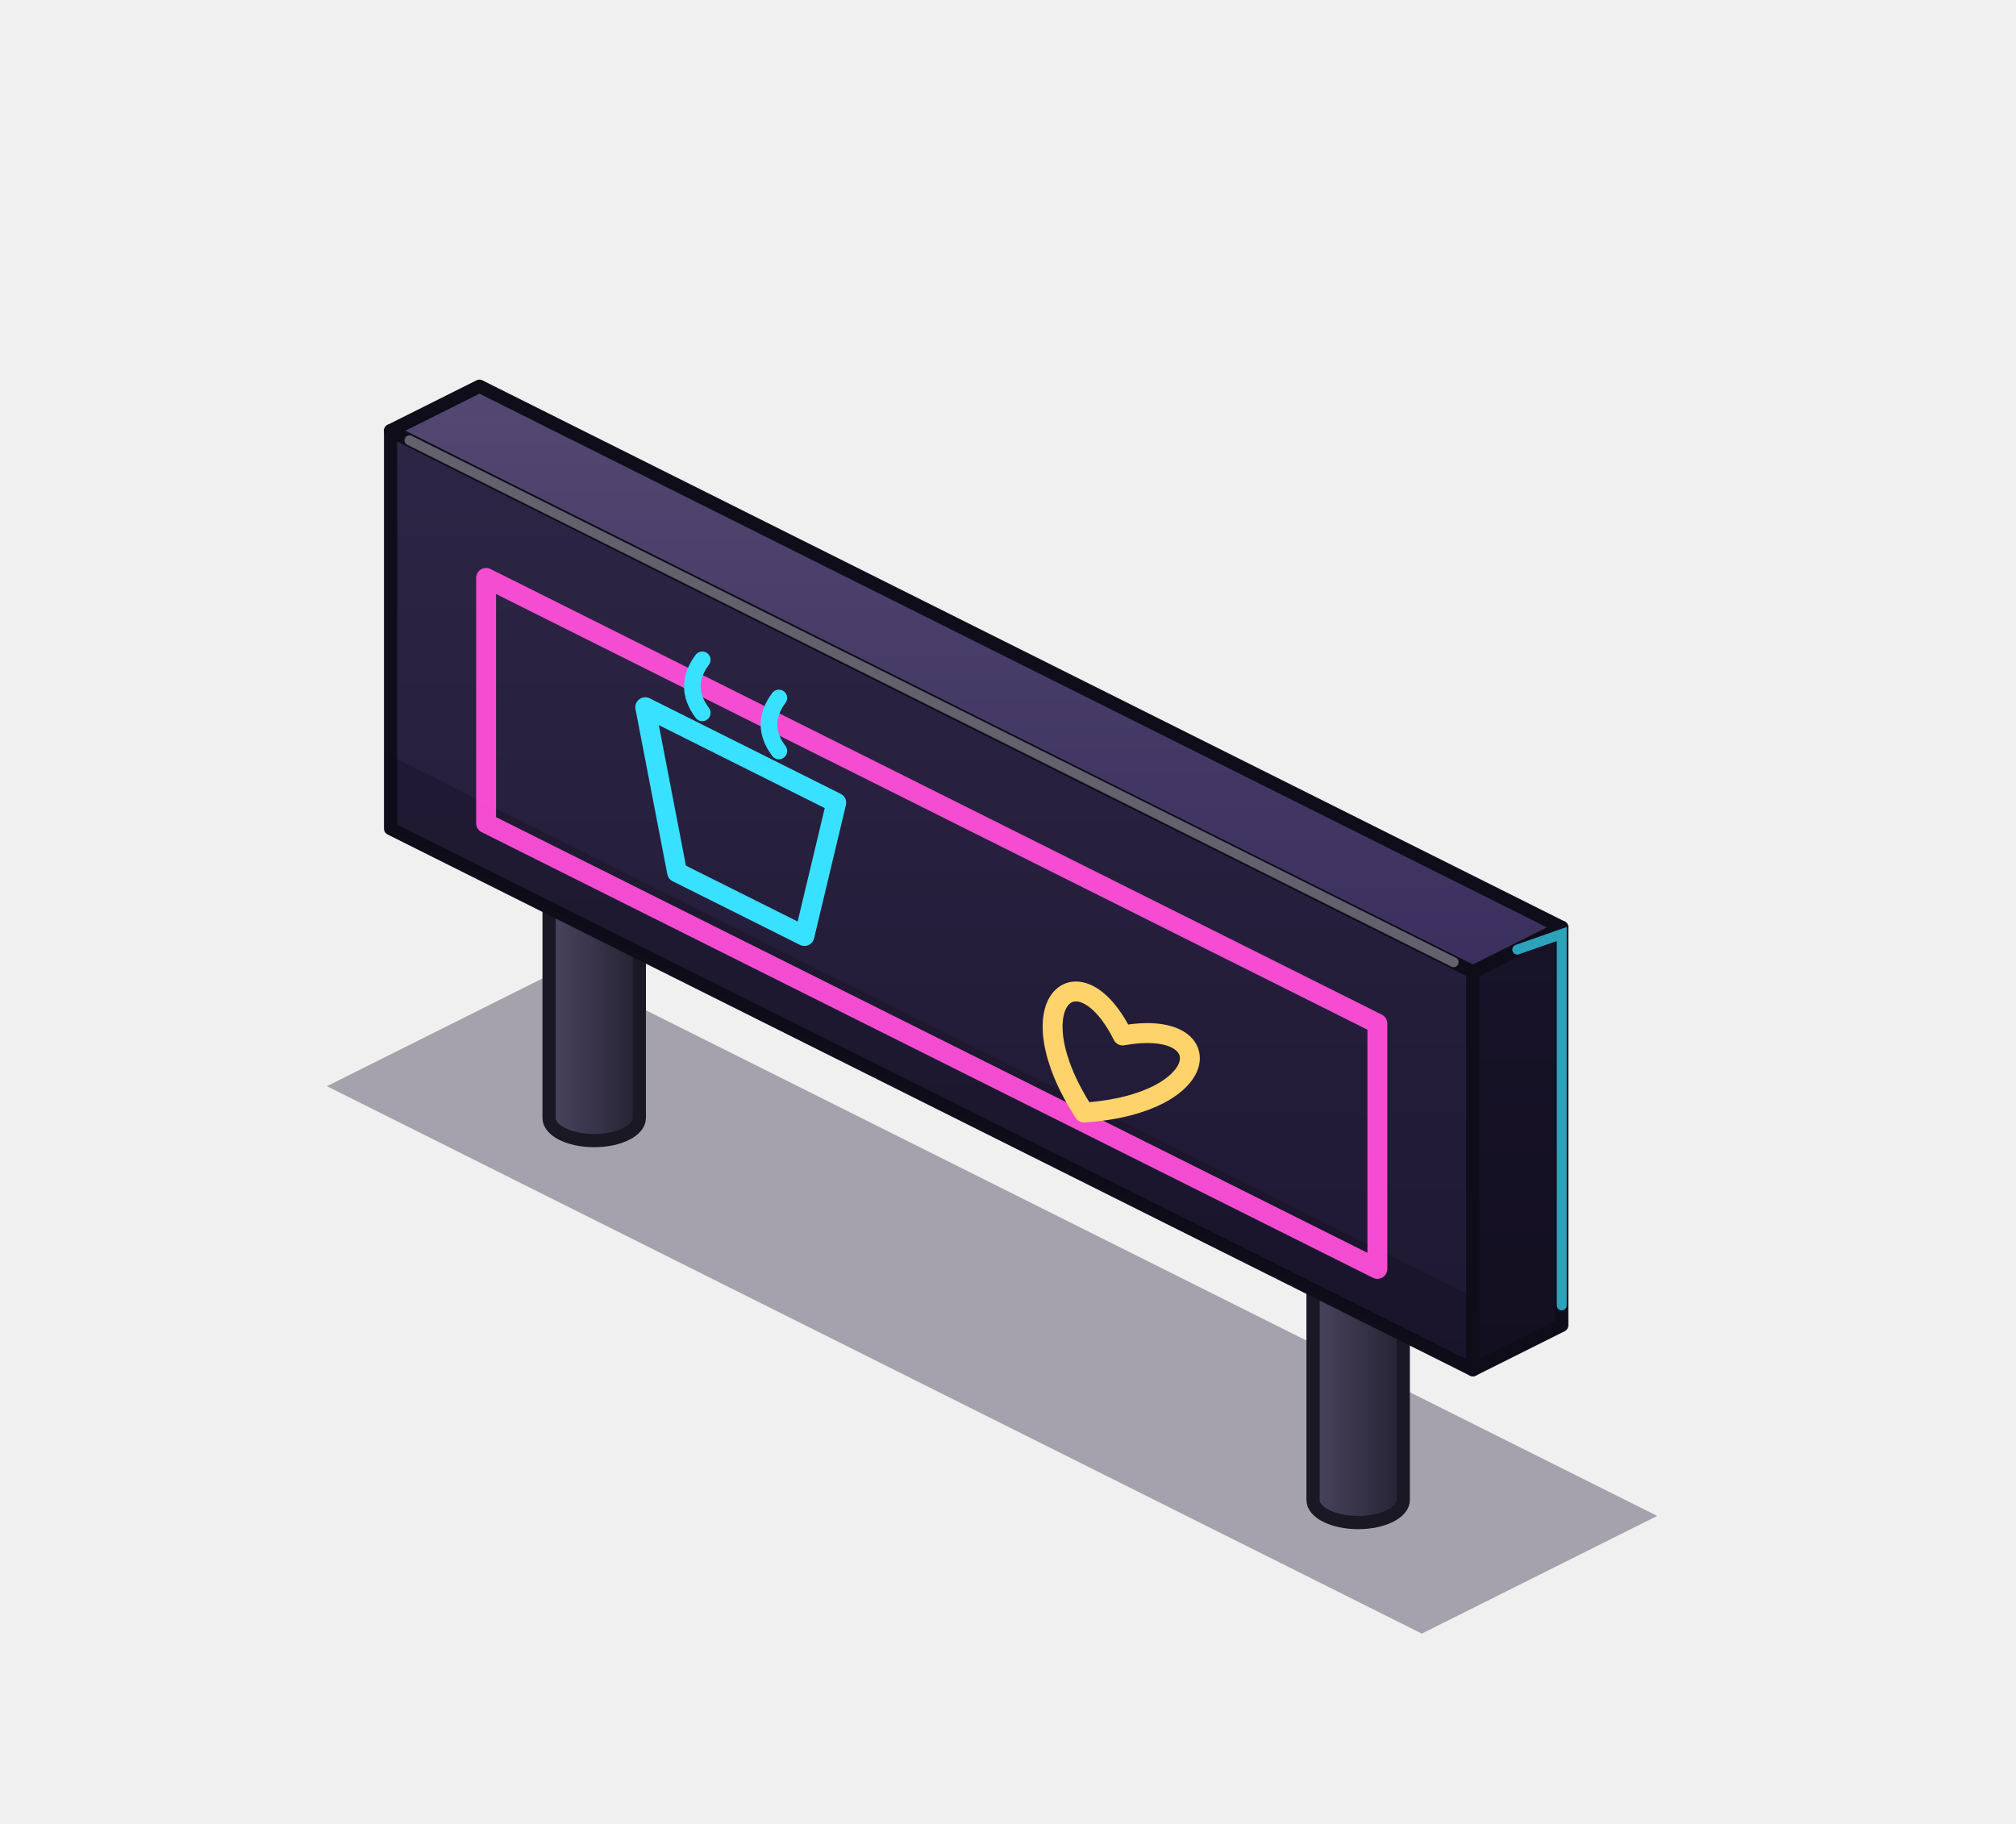
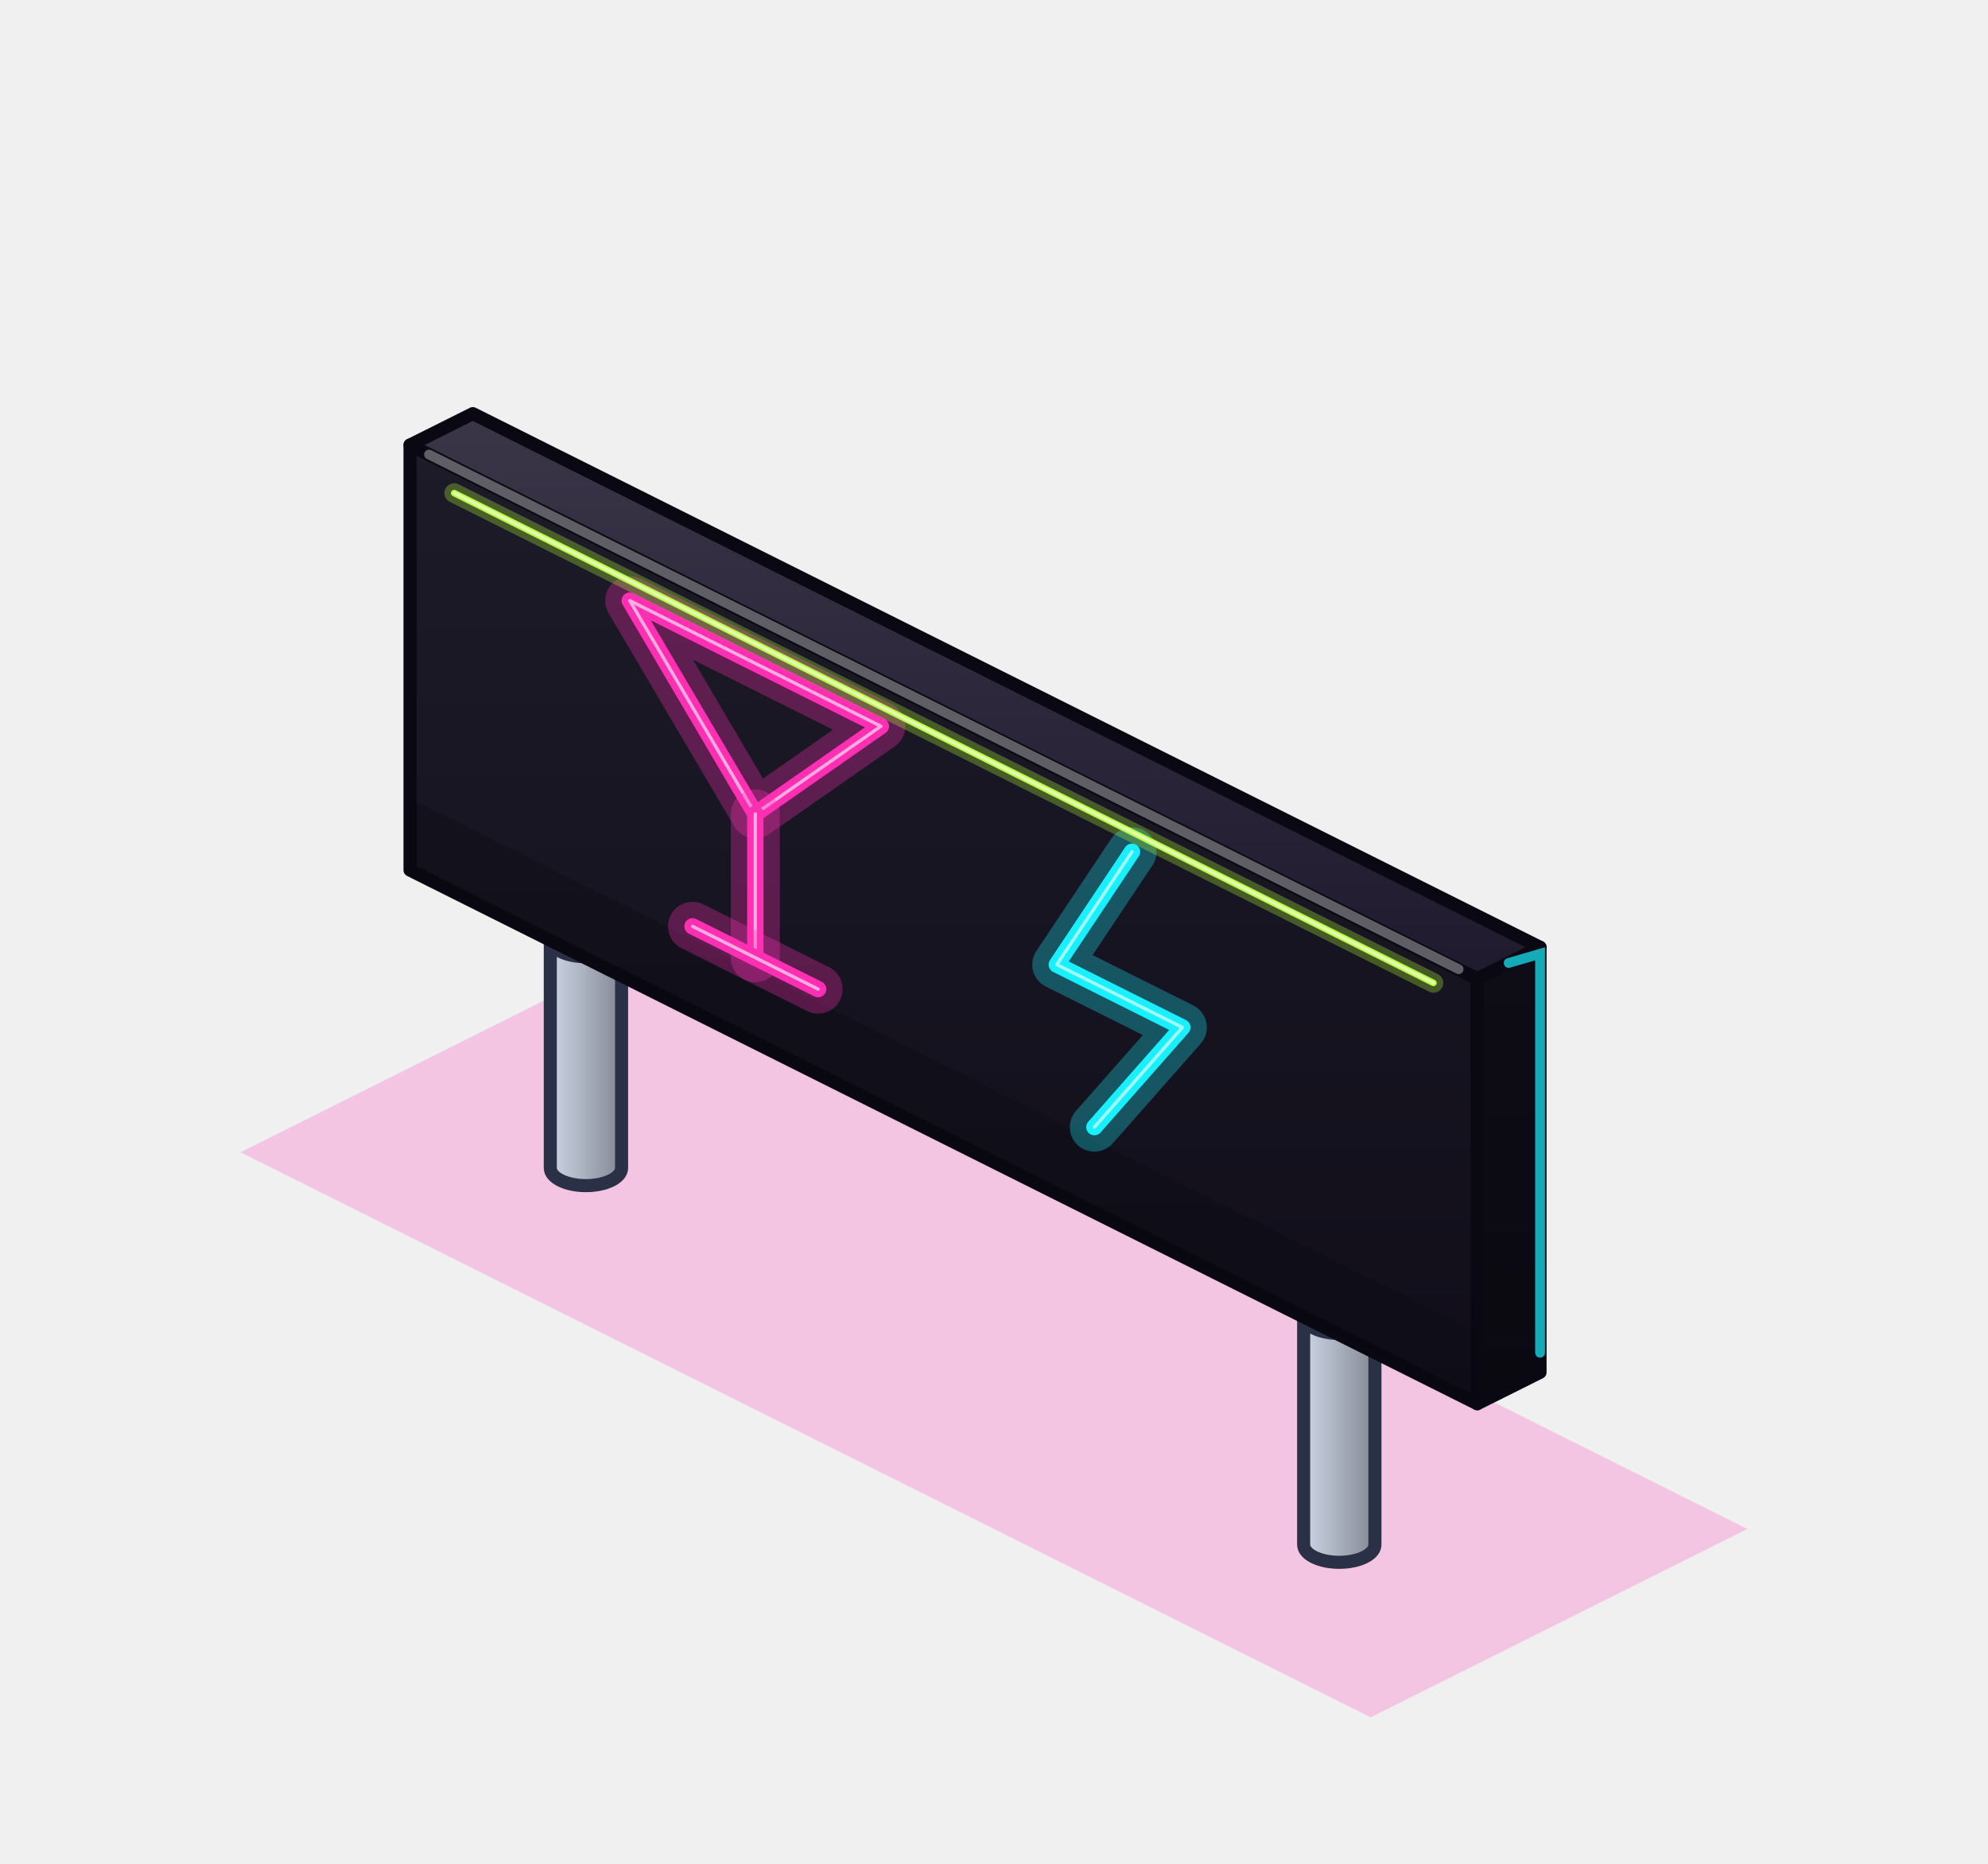
- <svg xmlns="http://www.w3.org/2000/svg" width="608" height="550" viewBox="0 0 608 550">
+ <svg xmlns="http://www.w3.org/2000/svg" width="608" height="570" viewBox="0 0 608 570">
  <defs>
    <linearGradient id="led_sign_g1" x1="0" y1="0" x2="1" y2="0">
-       <stop offset="0" stop-color="#4a455e" />
-       <stop offset="1" stop-color="#262234" />
+       <stop offset="0" stop-color="#cdd6e5" />
+       <stop offset="1" stop-color="#838894" />
    </linearGradient>
    <linearGradient id="led_sign_g2" x1="0" y1="0" x2="0" y2="1">
-       <stop offset="0" stop-color="#797588" />
-       <stop offset="1" stop-color="#615d73" />
+       <stop offset="0" stop-color="#dae0ec" />
+       <stop offset="1" stop-color="#d4dbe9" />
    </linearGradient>
    <linearGradient id="led_sign_g3" x1="0" y1="0" x2="1" y2="0">
-       <stop offset="0" stop-color="#4a455e" />
-       <stop offset="1" stop-color="#262234" />
+       <stop offset="0" stop-color="#cdd6e5" />
+       <stop offset="1" stop-color="#838894" />
    </linearGradient>
    <linearGradient id="led_sign_g4" x1="0" y1="0" x2="0" y2="1">
-       <stop offset="0" stop-color="#797588" />
-       <stop offset="1" stop-color="#615d73" />
+       <stop offset="0" stop-color="#dae0ec" />
+       <stop offset="1" stop-color="#d4dbe9" />
    </linearGradient>
    <linearGradient id="led_sign_g5" x1="0" y1="0" x2="0" y2="1">
-       <stop offset="0" stop-color="#2d2545" />
-       <stop offset="1" stop-color="#1e1833" />
+       <stop offset="0" stop-color="#1d1b28" />
+       <stop offset="1" stop-color="#110e1a" />
    </linearGradient>
    <linearGradient id="led_sign_g6" x1="0" y1="0" x2="0" y2="1">
-       <stop offset="0" stop-color="#181329" />
-       <stop offset="1" stop-color="#130f20" />
+       <stop offset="0" stop-color="#0e0c15" />
+       <stop offset="1" stop-color="#0a0910" />
    </linearGradient>
    <linearGradient id="led_sign_g7" x1="0" y1="0" x2="0" y2="1">
-       <stop offset="0" stop-color="#524871" />
-       <stop offset="1" stop-color="#3a2f5e" />
+       <stop offset="0" stop-color="#3a3547" />
+       <stop offset="1" stop-color="#1f1a2e" />
    </linearGradient>
  </defs>
  <g id="shadow">
-     <polygon points="169.6,292.1 499.8,457.2 428.8,492.7 98.6,327.6" fill="#1a1230" opacity="0.35" />
+     <polygon points="188.8,294.8 534.4,467.6 419.2,525.2 73.6,352.4" fill="#ff2fb4" opacity="0.22" />
  </g>
  <g id="stand">
-     <path d="M 165.6 267.2 L 165.6 337.2 A 13.6 6.8 0 0 0 192.8 337.2 L 192.8 267.2 Z" fill="url(#led_sign_g1)" stroke="#1a1824" stroke-width="4" stroke-linejoin="round" />
-     <ellipse cx="179.2" cy="267.2" rx="13.6" ry="6.8" fill="url(#led_sign_g2)" stroke="#1a1824" stroke-width="4" opacity="1.00" />
-     <path d="M 396.0 382.4 L 396.0 452.4 A 13.6 6.8 0 0 0 423.2 452.4 L 423.2 382.4 Z" fill="url(#led_sign_g3)" stroke="#1a1824" stroke-width="4" stroke-linejoin="round" />
-     <ellipse cx="409.6" cy="382.4" rx="13.6" ry="6.8" fill="url(#led_sign_g4)" stroke="#1a1824" stroke-width="4" opacity="1.00" />
+     <path d="M 168.3 287.2 L 168.3 357.2 A 10.9 5.4 0 0 0 190.1 357.2 L 190.1 287.2 Z" fill="url(#led_sign_g1)" stroke="#2a3046" stroke-width="4" stroke-linejoin="round" />
+     <ellipse cx="179.2" cy="287.2" rx="10.9" ry="5.4" fill="url(#led_sign_g2)" stroke="#2a3046" stroke-width="4" opacity="1.00" />
+     <path d="M 398.7 402.4 L 398.7 472.4 A 10.9 5.4 0 0 0 420.5 472.4 L 420.5 402.4 Z" fill="url(#led_sign_g3)" stroke="#2a3046" stroke-width="4" stroke-linejoin="round" />
+     <ellipse cx="409.6" cy="402.4" rx="10.9" ry="5.4" fill="url(#led_sign_g4)" stroke="#2a3046" stroke-width="4" opacity="1.00" />
  </g>
  <g id="panel">
-     <polygon points="117.8,129.9 444.2,293.1 444.2,413.1 117.8,249.9" fill="url(#led_sign_g5)" stroke="#100d1b" stroke-width="4" stroke-linejoin="round" />
-     <polygon points="471.0,279.7 444.2,293.1 444.2,413.1 471.0,399.7" fill="url(#led_sign_g6)" stroke="#100d1b" stroke-width="4" stroke-linejoin="round" />
-     <polygon points="117.8,227.9 444.2,391.1 444.2,413.1 117.8,249.9" fill="#0e0b18" opacity="0.3" />
-     <polygon points="144.6,116.5 471.0,279.7 444.2,293.1 117.8,129.9" fill="url(#led_sign_g7)" stroke="#100d1b" stroke-width="4" stroke-linejoin="round" />
-     <polyline points="123.5,132.8 438.4,290.2" fill="none" stroke="#ffffff" stroke-width="3" stroke-opacity="0.35" stroke-linecap="round" />
-     <polyline points="471.0,393.7 471.0,281.7 457.6,286.4" fill="none" stroke="#38e1ff" stroke-width="3" stroke-opacity="0.7" stroke-linecap="round" />
+     <polygon points="125.4,136.1 451.8,299.3 451.8,429.3 125.4,266.1" fill="url(#led_sign_g5)" stroke="#0a0812" stroke-width="4" stroke-linejoin="round" />
+     <polygon points="471.0,289.7 451.8,299.3 451.8,429.3 471.0,419.7" fill="url(#led_sign_g6)" stroke="#0a0812" stroke-width="4" stroke-linejoin="round" />
+     <polygon points="125.4,244.1 451.8,407.3 451.8,429.3 125.4,266.1" fill="#08070c" opacity="0.3" />
+     <polygon points="144.6,126.5 471.0,289.7 451.8,299.3 125.4,136.1" fill="url(#led_sign_g7)" stroke="#0a0812" stroke-width="4" stroke-linejoin="round" />
+     <polyline points="131.2,139.0 446.1,296.4" fill="none" stroke="#ffffff" stroke-width="3" stroke-opacity="0.35" stroke-linecap="round" />
+     <polyline points="471.0,413.7 471.0,291.7 461.4,294.5" fill="none" stroke="#19f0ff" stroke-width="3" stroke-opacity="0.7" stroke-linecap="round" />
  </g>
  <g id="neon">
-     <polygon points="146.6,174.3 415.4,308.7 415.4,382.7 146.6,248.3" fill="none" stroke="#ff4fd8" stroke-width="6" stroke-linejoin="round" opacity="0.95" />
-     <polygon points="194.6,213.3 252.2,242.1 242.6,282.3 204.2,263.1" fill="none" stroke="#38e1ff" stroke-width="6" stroke-linejoin="round" />
-     <path d="M 211.8 215.0 q -6 -8 0 -16" fill="none" stroke="#38e1ff" stroke-width="5" stroke-linecap="round" />
-     <path d="M 234.9 226.5 q -6 -8 0 -16" fill="none" stroke="#38e1ff" stroke-width="5" stroke-linecap="round" />
-     <path d="M 338.6 312.3 c -24 -18 -34 6 0 26 c 34 -20 24 -44 0 -26 z" fill="none" stroke="#ffd36b" stroke-width="6" stroke-linejoin="round" transform="rotate(26.6 338.6 312.3)" />
+     <polyline points="192.6,183.7 269.4,222.1 231.0,248.9 192.6,183.7" fill="none" stroke="#ff2fb4" stroke-width="15" stroke-opacity="0.3" stroke-linecap="round" stroke-linejoin="round" />
+     <polyline points="192.6,183.7 269.4,222.1 231.0,248.9 192.6,183.7" fill="none" stroke="#ff2fb4" stroke-width="5" stroke-linecap="round" stroke-linejoin="round" />
+     <polyline points="192.6,183.7 269.4,222.1 231.0,248.9 192.6,183.7" fill="none" stroke="#ffffff" stroke-width="1" stroke-opacity="0.6" stroke-linecap="round" stroke-linejoin="round" />
+     <polyline points="231.0,248.9 231.0,292.9" fill="none" stroke="#ff2fb4" stroke-width="15" stroke-opacity="0.3" stroke-linecap="round" stroke-linejoin="round" />
+     <polyline points="231.0,248.9 231.0,292.9" fill="none" stroke="#ff2fb4" stroke-width="5" stroke-linecap="round" stroke-linejoin="round" />
+     <polyline points="231.0,248.9 231.0,292.9" fill="none" stroke="#ffffff" stroke-width="1" stroke-opacity="0.6" stroke-linecap="round" stroke-linejoin="round" />
+     <polyline points="211.8,283.3 250.2,302.5" fill="none" stroke="#ff2fb4" stroke-width="15" stroke-opacity="0.3" stroke-linecap="round" stroke-linejoin="round" />
+     <polyline points="211.8,283.3 250.2,302.5" fill="none" stroke="#ff2fb4" stroke-width="5" stroke-linecap="round" stroke-linejoin="round" />
+     <polyline points="211.8,283.3 250.2,302.5" fill="none" stroke="#ffffff" stroke-width="1" stroke-opacity="0.6" stroke-linecap="round" stroke-linejoin="round" />
+     <polyline points="346.2,260.5 323.2,295.0 361.6,314.2 334.7,344.7" fill="none" stroke="#19f0ff" stroke-width="15" stroke-opacity="0.3" stroke-linecap="round" stroke-linejoin="round" />
+     <polyline points="346.2,260.5 323.2,295.0 361.6,314.2 334.7,344.7" fill="none" stroke="#19f0ff" stroke-width="5" stroke-linecap="round" stroke-linejoin="round" />
+     <polyline points="346.2,260.5 323.2,295.0 361.6,314.2 334.7,344.7" fill="none" stroke="#ffffff" stroke-width="1" stroke-opacity="0.6" stroke-linecap="round" stroke-linejoin="round" />
+     <polyline points="138.9,150.8 438.4,300.6" fill="none" stroke="#b6ff3b" stroke-width="6" stroke-opacity="0.3" stroke-linecap="round" stroke-linejoin="round" />
+     <polyline points="138.9,150.8 438.4,300.6" fill="none" stroke="#b6ff3b" stroke-width="2" stroke-linecap="round" stroke-linejoin="round" />
+     <polyline points="138.9,150.8 438.4,300.6" fill="none" stroke="#ffffff" stroke-width="1" stroke-opacity="0.6" stroke-linecap="round" stroke-linejoin="round" />
  </g>
</svg>
